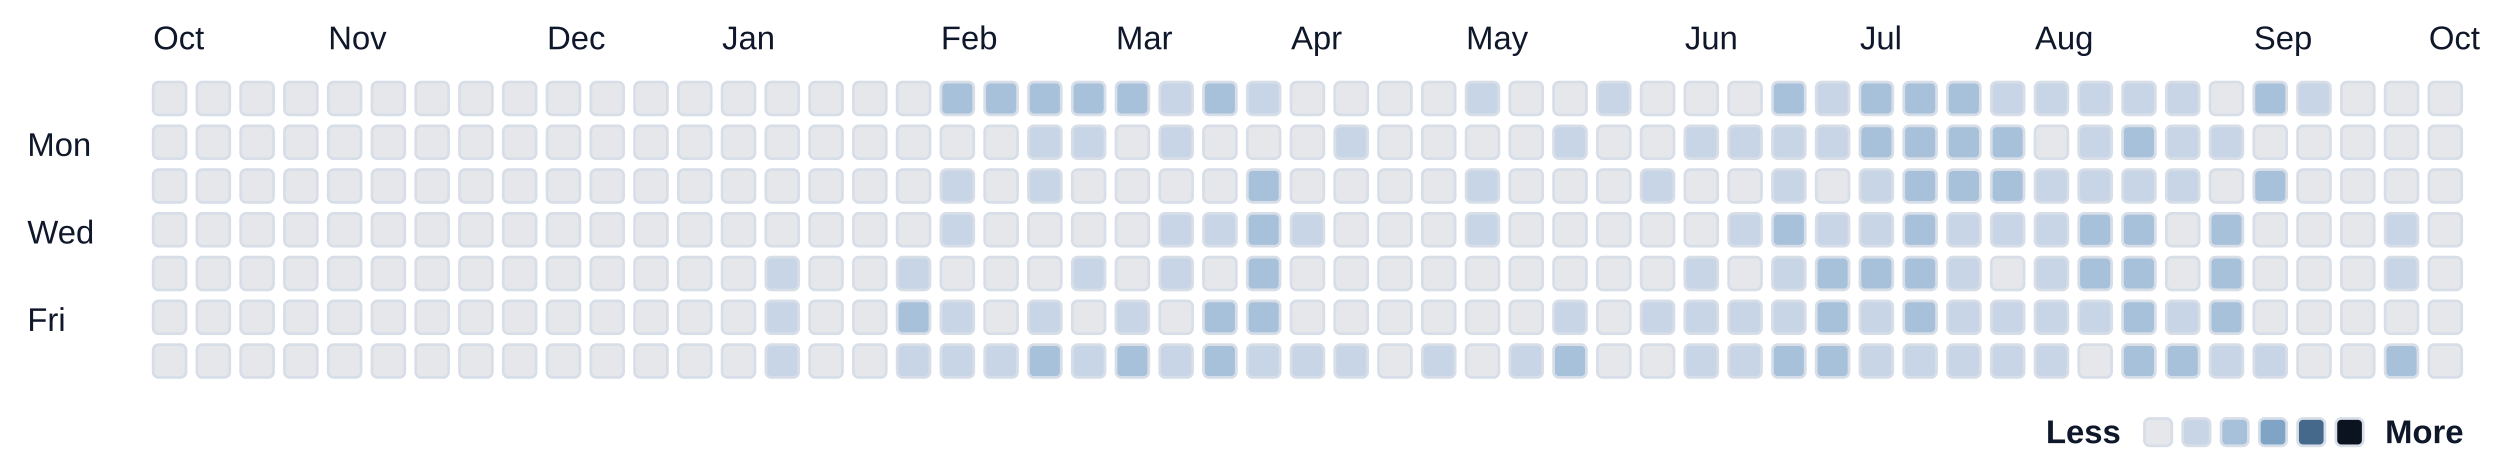
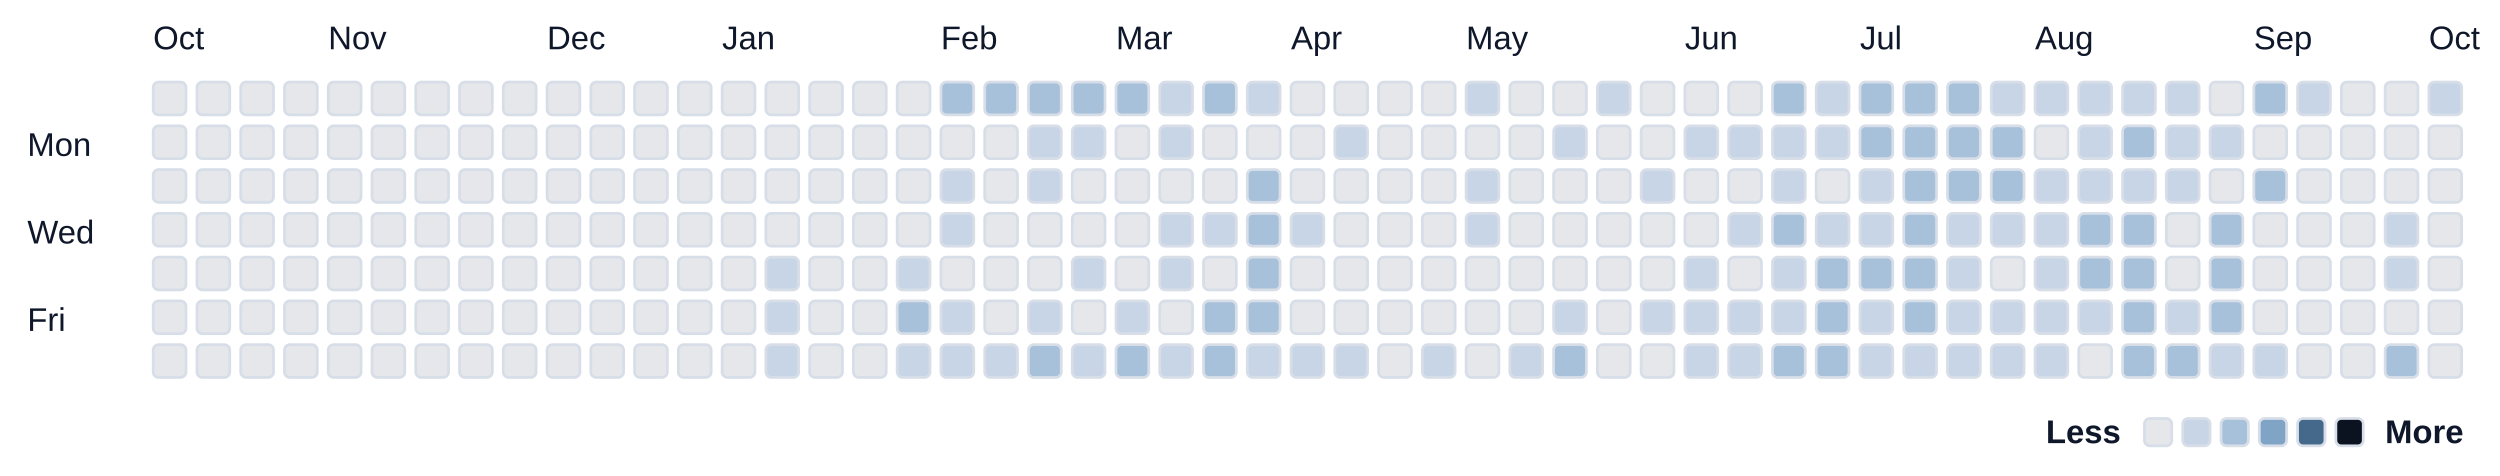
<svg xmlns="http://www.w3.org/2000/svg" baseProfile="tiny" height="174" version="1.2" width="914">
  <defs />
  <text fill="#0F172A" font-family="Segoe UI, Arial, sans-serif" font-size="12px" x="56" y="18">Oct</text>
  <text fill="#0F172A" font-family="Segoe UI, Arial, sans-serif" font-size="12px" x="120" y="18">Nov</text>
  <text fill="#0F172A" font-family="Segoe UI, Arial, sans-serif" font-size="12px" x="200" y="18">Dec</text>
  <text fill="#0F172A" font-family="Segoe UI, Arial, sans-serif" font-size="12px" x="264" y="18">Jan</text>
  <text fill="#0F172A" font-family="Segoe UI, Arial, sans-serif" font-size="12px" x="344" y="18">Feb</text>
  <text fill="#0F172A" font-family="Segoe UI, Arial, sans-serif" font-size="12px" x="408" y="18">Mar</text>
  <text fill="#0F172A" font-family="Segoe UI, Arial, sans-serif" font-size="12px" x="472" y="18">Apr</text>
  <text fill="#0F172A" font-family="Segoe UI, Arial, sans-serif" font-size="12px" x="536" y="18">May</text>
  <text fill="#0F172A" font-family="Segoe UI, Arial, sans-serif" font-size="12px" x="616" y="18">Jun</text>
  <text fill="#0F172A" font-family="Segoe UI, Arial, sans-serif" font-size="12px" x="680" y="18">Jul</text>
  <text fill="#0F172A" font-family="Segoe UI, Arial, sans-serif" font-size="12px" x="744" y="18">Aug</text>
  <text fill="#0F172A" font-family="Segoe UI, Arial, sans-serif" font-size="12px" x="824" y="18">Sep</text>
  <text fill="#0F172A" font-family="Segoe UI, Arial, sans-serif" font-size="12px" x="888" y="18">Oct</text>
  <text fill="#0F172A" font-family="Segoe UI, Arial, sans-serif" font-size="12px" x="10" y="57">Mon</text>
  <text fill="#0F172A" font-family="Segoe UI, Arial, sans-serif" font-size="12px" x="10" y="89">Wed</text>
  <text fill="#0F172A" font-family="Segoe UI, Arial, sans-serif" font-size="12px" x="10" y="121">Fri</text>
  <rect fill="#E5E7EB" height="12" rx="2" ry="2" stroke="#D7DEE8" stroke-width="1" width="12" x="56" y="30" />
  <rect fill="#E5E7EB" height="12" rx="2" ry="2" stroke="#D7DEE8" stroke-width="1" width="12" x="56" y="46" />
  <rect fill="#E5E7EB" height="12" rx="2" ry="2" stroke="#D7DEE8" stroke-width="1" width="12" x="56" y="62" />
  <rect fill="#E5E7EB" height="12" rx="2" ry="2" stroke="#D7DEE8" stroke-width="1" width="12" x="56" y="78" />
  <rect fill="#E5E7EB" height="12" rx="2" ry="2" stroke="#D7DEE8" stroke-width="1" width="12" x="56" y="94" />
  <rect fill="#E5E7EB" height="12" rx="2" ry="2" stroke="#D7DEE8" stroke-width="1" width="12" x="56" y="110" />
  <rect fill="#E5E7EB" height="12" rx="2" ry="2" stroke="#D7DEE8" stroke-width="1" width="12" x="56" y="126" />
  <rect fill="#E5E7EB" height="12" rx="2" ry="2" stroke="#D7DEE8" stroke-width="1" width="12" x="72" y="30" />
  <rect fill="#E5E7EB" height="12" rx="2" ry="2" stroke="#D7DEE8" stroke-width="1" width="12" x="72" y="46" />
  <rect fill="#E5E7EB" height="12" rx="2" ry="2" stroke="#D7DEE8" stroke-width="1" width="12" x="72" y="62" />
  <rect fill="#E5E7EB" height="12" rx="2" ry="2" stroke="#D7DEE8" stroke-width="1" width="12" x="72" y="78" />
  <rect fill="#E5E7EB" height="12" rx="2" ry="2" stroke="#D7DEE8" stroke-width="1" width="12" x="72" y="94" />
  <rect fill="#E5E7EB" height="12" rx="2" ry="2" stroke="#D7DEE8" stroke-width="1" width="12" x="72" y="110" />
  <rect fill="#E5E7EB" height="12" rx="2" ry="2" stroke="#D7DEE8" stroke-width="1" width="12" x="72" y="126" />
  <rect fill="#E5E7EB" height="12" rx="2" ry="2" stroke="#D7DEE8" stroke-width="1" width="12" x="88" y="30" />
  <rect fill="#E5E7EB" height="12" rx="2" ry="2" stroke="#D7DEE8" stroke-width="1" width="12" x="88" y="46" />
  <rect fill="#E5E7EB" height="12" rx="2" ry="2" stroke="#D7DEE8" stroke-width="1" width="12" x="88" y="62" />
  <rect fill="#E5E7EB" height="12" rx="2" ry="2" stroke="#D7DEE8" stroke-width="1" width="12" x="88" y="78" />
  <rect fill="#E5E7EB" height="12" rx="2" ry="2" stroke="#D7DEE8" stroke-width="1" width="12" x="88" y="94" />
  <rect fill="#E5E7EB" height="12" rx="2" ry="2" stroke="#D7DEE8" stroke-width="1" width="12" x="88" y="110" />
  <rect fill="#E5E7EB" height="12" rx="2" ry="2" stroke="#D7DEE8" stroke-width="1" width="12" x="88" y="126" />
  <rect fill="#E5E7EB" height="12" rx="2" ry="2" stroke="#D7DEE8" stroke-width="1" width="12" x="104" y="30" />
  <rect fill="#E5E7EB" height="12" rx="2" ry="2" stroke="#D7DEE8" stroke-width="1" width="12" x="104" y="46" />
  <rect fill="#E5E7EB" height="12" rx="2" ry="2" stroke="#D7DEE8" stroke-width="1" width="12" x="104" y="62" />
  <rect fill="#E5E7EB" height="12" rx="2" ry="2" stroke="#D7DEE8" stroke-width="1" width="12" x="104" y="78" />
  <rect fill="#E5E7EB" height="12" rx="2" ry="2" stroke="#D7DEE8" stroke-width="1" width="12" x="104" y="94" />
  <rect fill="#E5E7EB" height="12" rx="2" ry="2" stroke="#D7DEE8" stroke-width="1" width="12" x="104" y="110" />
  <rect fill="#E5E7EB" height="12" rx="2" ry="2" stroke="#D7DEE8" stroke-width="1" width="12" x="104" y="126" />
  <rect fill="#E5E7EB" height="12" rx="2" ry="2" stroke="#D7DEE8" stroke-width="1" width="12" x="120" y="30" />
  <rect fill="#E5E7EB" height="12" rx="2" ry="2" stroke="#D7DEE8" stroke-width="1" width="12" x="120" y="46" />
  <rect fill="#E5E7EB" height="12" rx="2" ry="2" stroke="#D7DEE8" stroke-width="1" width="12" x="120" y="62" />
  <rect fill="#E5E7EB" height="12" rx="2" ry="2" stroke="#D7DEE8" stroke-width="1" width="12" x="120" y="78" />
  <rect fill="#E5E7EB" height="12" rx="2" ry="2" stroke="#D7DEE8" stroke-width="1" width="12" x="120" y="94" />
  <rect fill="#E5E7EB" height="12" rx="2" ry="2" stroke="#D7DEE8" stroke-width="1" width="12" x="120" y="110" />
  <rect fill="#E5E7EB" height="12" rx="2" ry="2" stroke="#D7DEE8" stroke-width="1" width="12" x="120" y="126" />
  <rect fill="#E5E7EB" height="12" rx="2" ry="2" stroke="#D7DEE8" stroke-width="1" width="12" x="136" y="30" />
  <rect fill="#E5E7EB" height="12" rx="2" ry="2" stroke="#D7DEE8" stroke-width="1" width="12" x="136" y="46" />
  <rect fill="#E5E7EB" height="12" rx="2" ry="2" stroke="#D7DEE8" stroke-width="1" width="12" x="136" y="62" />
  <rect fill="#E5E7EB" height="12" rx="2" ry="2" stroke="#D7DEE8" stroke-width="1" width="12" x="136" y="78" />
  <rect fill="#E5E7EB" height="12" rx="2" ry="2" stroke="#D7DEE8" stroke-width="1" width="12" x="136" y="94" />
  <rect fill="#E5E7EB" height="12" rx="2" ry="2" stroke="#D7DEE8" stroke-width="1" width="12" x="136" y="110" />
  <rect fill="#E5E7EB" height="12" rx="2" ry="2" stroke="#D7DEE8" stroke-width="1" width="12" x="136" y="126" />
  <rect fill="#E5E7EB" height="12" rx="2" ry="2" stroke="#D7DEE8" stroke-width="1" width="12" x="152" y="30" />
  <rect fill="#E5E7EB" height="12" rx="2" ry="2" stroke="#D7DEE8" stroke-width="1" width="12" x="152" y="46" />
  <rect fill="#E5E7EB" height="12" rx="2" ry="2" stroke="#D7DEE8" stroke-width="1" width="12" x="152" y="62" />
  <rect fill="#E5E7EB" height="12" rx="2" ry="2" stroke="#D7DEE8" stroke-width="1" width="12" x="152" y="78" />
  <rect fill="#E5E7EB" height="12" rx="2" ry="2" stroke="#D7DEE8" stroke-width="1" width="12" x="152" y="94" />
  <rect fill="#E5E7EB" height="12" rx="2" ry="2" stroke="#D7DEE8" stroke-width="1" width="12" x="152" y="110" />
  <rect fill="#E5E7EB" height="12" rx="2" ry="2" stroke="#D7DEE8" stroke-width="1" width="12" x="152" y="126" />
  <rect fill="#E5E7EB" height="12" rx="2" ry="2" stroke="#D7DEE8" stroke-width="1" width="12" x="168" y="30" />
  <rect fill="#E5E7EB" height="12" rx="2" ry="2" stroke="#D7DEE8" stroke-width="1" width="12" x="168" y="46" />
  <rect fill="#E5E7EB" height="12" rx="2" ry="2" stroke="#D7DEE8" stroke-width="1" width="12" x="168" y="62" />
  <rect fill="#E5E7EB" height="12" rx="2" ry="2" stroke="#D7DEE8" stroke-width="1" width="12" x="168" y="78" />
  <rect fill="#E5E7EB" height="12" rx="2" ry="2" stroke="#D7DEE8" stroke-width="1" width="12" x="168" y="94" />
  <rect fill="#E5E7EB" height="12" rx="2" ry="2" stroke="#D7DEE8" stroke-width="1" width="12" x="168" y="110" />
  <rect fill="#E5E7EB" height="12" rx="2" ry="2" stroke="#D7DEE8" stroke-width="1" width="12" x="168" y="126" />
  <rect fill="#E5E7EB" height="12" rx="2" ry="2" stroke="#D7DEE8" stroke-width="1" width="12" x="184" y="30" />
  <rect fill="#E5E7EB" height="12" rx="2" ry="2" stroke="#D7DEE8" stroke-width="1" width="12" x="184" y="46" />
  <rect fill="#E5E7EB" height="12" rx="2" ry="2" stroke="#D7DEE8" stroke-width="1" width="12" x="184" y="62" />
  <rect fill="#E5E7EB" height="12" rx="2" ry="2" stroke="#D7DEE8" stroke-width="1" width="12" x="184" y="78" />
  <rect fill="#E5E7EB" height="12" rx="2" ry="2" stroke="#D7DEE8" stroke-width="1" width="12" x="184" y="94" />
  <rect fill="#E5E7EB" height="12" rx="2" ry="2" stroke="#D7DEE8" stroke-width="1" width="12" x="184" y="110" />
  <rect fill="#E5E7EB" height="12" rx="2" ry="2" stroke="#D7DEE8" stroke-width="1" width="12" x="184" y="126" />
  <rect fill="#E5E7EB" height="12" rx="2" ry="2" stroke="#D7DEE8" stroke-width="1" width="12" x="200" y="30" />
  <rect fill="#E5E7EB" height="12" rx="2" ry="2" stroke="#D7DEE8" stroke-width="1" width="12" x="200" y="46" />
  <rect fill="#E5E7EB" height="12" rx="2" ry="2" stroke="#D7DEE8" stroke-width="1" width="12" x="200" y="62" />
  <rect fill="#E5E7EB" height="12" rx="2" ry="2" stroke="#D7DEE8" stroke-width="1" width="12" x="200" y="78" />
  <rect fill="#E5E7EB" height="12" rx="2" ry="2" stroke="#D7DEE8" stroke-width="1" width="12" x="200" y="94" />
  <rect fill="#E5E7EB" height="12" rx="2" ry="2" stroke="#D7DEE8" stroke-width="1" width="12" x="200" y="110" />
  <rect fill="#E5E7EB" height="12" rx="2" ry="2" stroke="#D7DEE8" stroke-width="1" width="12" x="200" y="126" />
  <rect fill="#E5E7EB" height="12" rx="2" ry="2" stroke="#D7DEE8" stroke-width="1" width="12" x="216" y="30" />
  <rect fill="#E5E7EB" height="12" rx="2" ry="2" stroke="#D7DEE8" stroke-width="1" width="12" x="216" y="46" />
  <rect fill="#E5E7EB" height="12" rx="2" ry="2" stroke="#D7DEE8" stroke-width="1" width="12" x="216" y="62" />
  <rect fill="#E5E7EB" height="12" rx="2" ry="2" stroke="#D7DEE8" stroke-width="1" width="12" x="216" y="78" />
  <rect fill="#E5E7EB" height="12" rx="2" ry="2" stroke="#D7DEE8" stroke-width="1" width="12" x="216" y="94" />
  <rect fill="#E5E7EB" height="12" rx="2" ry="2" stroke="#D7DEE8" stroke-width="1" width="12" x="216" y="110" />
  <rect fill="#E5E7EB" height="12" rx="2" ry="2" stroke="#D7DEE8" stroke-width="1" width="12" x="216" y="126" />
  <rect fill="#E5E7EB" height="12" rx="2" ry="2" stroke="#D7DEE8" stroke-width="1" width="12" x="232" y="30" />
  <rect fill="#E5E7EB" height="12" rx="2" ry="2" stroke="#D7DEE8" stroke-width="1" width="12" x="232" y="46" />
  <rect fill="#E5E7EB" height="12" rx="2" ry="2" stroke="#D7DEE8" stroke-width="1" width="12" x="232" y="62" />
  <rect fill="#E5E7EB" height="12" rx="2" ry="2" stroke="#D7DEE8" stroke-width="1" width="12" x="232" y="78" />
  <rect fill="#E5E7EB" height="12" rx="2" ry="2" stroke="#D7DEE8" stroke-width="1" width="12" x="232" y="94" />
  <rect fill="#E5E7EB" height="12" rx="2" ry="2" stroke="#D7DEE8" stroke-width="1" width="12" x="232" y="110" />
  <rect fill="#E5E7EB" height="12" rx="2" ry="2" stroke="#D7DEE8" stroke-width="1" width="12" x="232" y="126" />
  <rect fill="#E5E7EB" height="12" rx="2" ry="2" stroke="#D7DEE8" stroke-width="1" width="12" x="248" y="30" />
  <rect fill="#E5E7EB" height="12" rx="2" ry="2" stroke="#D7DEE8" stroke-width="1" width="12" x="248" y="46" />
  <rect fill="#E5E7EB" height="12" rx="2" ry="2" stroke="#D7DEE8" stroke-width="1" width="12" x="248" y="62" />
  <rect fill="#E5E7EB" height="12" rx="2" ry="2" stroke="#D7DEE8" stroke-width="1" width="12" x="248" y="78" />
  <rect fill="#E5E7EB" height="12" rx="2" ry="2" stroke="#D7DEE8" stroke-width="1" width="12" x="248" y="94" />
  <rect fill="#E5E7EB" height="12" rx="2" ry="2" stroke="#D7DEE8" stroke-width="1" width="12" x="248" y="110" />
  <rect fill="#E5E7EB" height="12" rx="2" ry="2" stroke="#D7DEE8" stroke-width="1" width="12" x="248" y="126" />
  <rect fill="#E5E7EB" height="12" rx="2" ry="2" stroke="#D7DEE8" stroke-width="1" width="12" x="264" y="30" />
  <rect fill="#E5E7EB" height="12" rx="2" ry="2" stroke="#D7DEE8" stroke-width="1" width="12" x="264" y="46" />
  <rect fill="#E5E7EB" height="12" rx="2" ry="2" stroke="#D7DEE8" stroke-width="1" width="12" x="264" y="62" />
  <rect fill="#E5E7EB" height="12" rx="2" ry="2" stroke="#D7DEE8" stroke-width="1" width="12" x="264" y="78" />
  <rect fill="#E5E7EB" height="12" rx="2" ry="2" stroke="#D7DEE8" stroke-width="1" width="12" x="264" y="94" />
  <rect fill="#E5E7EB" height="12" rx="2" ry="2" stroke="#D7DEE8" stroke-width="1" width="12" x="264" y="110" />
  <rect fill="#E5E7EB" height="12" rx="2" ry="2" stroke="#D7DEE8" stroke-width="1" width="12" x="264" y="126" />
  <rect fill="#E5E7EB" height="12" rx="2" ry="2" stroke="#D7DEE8" stroke-width="1" width="12" x="280" y="30" />
  <rect fill="#E5E7EB" height="12" rx="2" ry="2" stroke="#D7DEE8" stroke-width="1" width="12" x="280" y="46" />
  <rect fill="#E5E7EB" height="12" rx="2" ry="2" stroke="#D7DEE8" stroke-width="1" width="12" x="280" y="62" />
  <rect fill="#E5E7EB" height="12" rx="2" ry="2" stroke="#D7DEE8" stroke-width="1" width="12" x="280" y="78" />
  <rect fill="#C8D5E6" height="12" rx="2" ry="2" stroke="#D7DEE8" stroke-width="1" width="12" x="280" y="94" />
  <rect fill="#C8D5E6" height="12" rx="2" ry="2" stroke="#D7DEE8" stroke-width="1" width="12" x="280" y="110" />
  <rect fill="#C8D5E6" height="12" rx="2" ry="2" stroke="#D7DEE8" stroke-width="1" width="12" x="280" y="126" />
  <rect fill="#E5E7EB" height="12" rx="2" ry="2" stroke="#D7DEE8" stroke-width="1" width="12" x="296" y="30" />
  <rect fill="#E5E7EB" height="12" rx="2" ry="2" stroke="#D7DEE8" stroke-width="1" width="12" x="296" y="46" />
  <rect fill="#E5E7EB" height="12" rx="2" ry="2" stroke="#D7DEE8" stroke-width="1" width="12" x="296" y="62" />
  <rect fill="#E5E7EB" height="12" rx="2" ry="2" stroke="#D7DEE8" stroke-width="1" width="12" x="296" y="78" />
  <rect fill="#E5E7EB" height="12" rx="2" ry="2" stroke="#D7DEE8" stroke-width="1" width="12" x="296" y="94" />
  <rect fill="#E5E7EB" height="12" rx="2" ry="2" stroke="#D7DEE8" stroke-width="1" width="12" x="296" y="110" />
  <rect fill="#E5E7EB" height="12" rx="2" ry="2" stroke="#D7DEE8" stroke-width="1" width="12" x="296" y="126" />
  <rect fill="#E5E7EB" height="12" rx="2" ry="2" stroke="#D7DEE8" stroke-width="1" width="12" x="312" y="30" />
  <rect fill="#E5E7EB" height="12" rx="2" ry="2" stroke="#D7DEE8" stroke-width="1" width="12" x="312" y="46" />
  <rect fill="#E5E7EB" height="12" rx="2" ry="2" stroke="#D7DEE8" stroke-width="1" width="12" x="312" y="62" />
  <rect fill="#E5E7EB" height="12" rx="2" ry="2" stroke="#D7DEE8" stroke-width="1" width="12" x="312" y="78" />
  <rect fill="#E5E7EB" height="12" rx="2" ry="2" stroke="#D7DEE8" stroke-width="1" width="12" x="312" y="94" />
  <rect fill="#E5E7EB" height="12" rx="2" ry="2" stroke="#D7DEE8" stroke-width="1" width="12" x="312" y="110" />
  <rect fill="#E5E7EB" height="12" rx="2" ry="2" stroke="#D7DEE8" stroke-width="1" width="12" x="312" y="126" />
  <rect fill="#E5E7EB" height="12" rx="2" ry="2" stroke="#D7DEE8" stroke-width="1" width="12" x="328" y="30" />
  <rect fill="#E5E7EB" height="12" rx="2" ry="2" stroke="#D7DEE8" stroke-width="1" width="12" x="328" y="46" />
  <rect fill="#E5E7EB" height="12" rx="2" ry="2" stroke="#D7DEE8" stroke-width="1" width="12" x="328" y="62" />
  <rect fill="#E5E7EB" height="12" rx="2" ry="2" stroke="#D7DEE8" stroke-width="1" width="12" x="328" y="78" />
  <rect fill="#C8D5E6" height="12" rx="2" ry="2" stroke="#D7DEE8" stroke-width="1" width="12" x="328" y="94" />
  <rect fill="#A8C1DA" height="12" rx="2" ry="2" stroke="#D7DEE8" stroke-width="1" width="12" x="328" y="110" />
  <rect fill="#C8D5E6" height="12" rx="2" ry="2" stroke="#D7DEE8" stroke-width="1" width="12" x="328" y="126" />
  <rect fill="#A8C1DA" height="12" rx="2" ry="2" stroke="#D7DEE8" stroke-width="1" width="12" x="344" y="30" />
  <rect fill="#E5E7EB" height="12" rx="2" ry="2" stroke="#D7DEE8" stroke-width="1" width="12" x="344" y="46" />
  <rect fill="#C8D5E6" height="12" rx="2" ry="2" stroke="#D7DEE8" stroke-width="1" width="12" x="344" y="62" />
  <rect fill="#C8D5E6" height="12" rx="2" ry="2" stroke="#D7DEE8" stroke-width="1" width="12" x="344" y="78" />
  <rect fill="#E5E7EB" height="12" rx="2" ry="2" stroke="#D7DEE8" stroke-width="1" width="12" x="344" y="94" />
  <rect fill="#C8D5E6" height="12" rx="2" ry="2" stroke="#D7DEE8" stroke-width="1" width="12" x="344" y="110" />
  <rect fill="#C8D5E6" height="12" rx="2" ry="2" stroke="#D7DEE8" stroke-width="1" width="12" x="344" y="126" />
  <rect fill="#A8C1DA" height="12" rx="2" ry="2" stroke="#D7DEE8" stroke-width="1" width="12" x="360" y="30" />
  <rect fill="#E5E7EB" height="12" rx="2" ry="2" stroke="#D7DEE8" stroke-width="1" width="12" x="360" y="46" />
  <rect fill="#E5E7EB" height="12" rx="2" ry="2" stroke="#D7DEE8" stroke-width="1" width="12" x="360" y="62" />
  <rect fill="#E5E7EB" height="12" rx="2" ry="2" stroke="#D7DEE8" stroke-width="1" width="12" x="360" y="78" />
  <rect fill="#E5E7EB" height="12" rx="2" ry="2" stroke="#D7DEE8" stroke-width="1" width="12" x="360" y="94" />
  <rect fill="#E5E7EB" height="12" rx="2" ry="2" stroke="#D7DEE8" stroke-width="1" width="12" x="360" y="110" />
  <rect fill="#C8D5E6" height="12" rx="2" ry="2" stroke="#D7DEE8" stroke-width="1" width="12" x="360" y="126" />
  <rect fill="#A8C1DA" height="12" rx="2" ry="2" stroke="#D7DEE8" stroke-width="1" width="12" x="376" y="30" />
  <rect fill="#C8D5E6" height="12" rx="2" ry="2" stroke="#D7DEE8" stroke-width="1" width="12" x="376" y="46" />
  <rect fill="#C8D5E6" height="12" rx="2" ry="2" stroke="#D7DEE8" stroke-width="1" width="12" x="376" y="62" />
  <rect fill="#E5E7EB" height="12" rx="2" ry="2" stroke="#D7DEE8" stroke-width="1" width="12" x="376" y="78" />
  <rect fill="#E5E7EB" height="12" rx="2" ry="2" stroke="#D7DEE8" stroke-width="1" width="12" x="376" y="94" />
  <rect fill="#C8D5E6" height="12" rx="2" ry="2" stroke="#D7DEE8" stroke-width="1" width="12" x="376" y="110" />
  <rect fill="#A8C1DA" height="12" rx="2" ry="2" stroke="#D7DEE8" stroke-width="1" width="12" x="376" y="126" />
  <rect fill="#A8C1DA" height="12" rx="2" ry="2" stroke="#D7DEE8" stroke-width="1" width="12" x="392" y="30" />
  <rect fill="#C8D5E6" height="12" rx="2" ry="2" stroke="#D7DEE8" stroke-width="1" width="12" x="392" y="46" />
  <rect fill="#E5E7EB" height="12" rx="2" ry="2" stroke="#D7DEE8" stroke-width="1" width="12" x="392" y="62" />
  <rect fill="#E5E7EB" height="12" rx="2" ry="2" stroke="#D7DEE8" stroke-width="1" width="12" x="392" y="78" />
  <rect fill="#C8D5E6" height="12" rx="2" ry="2" stroke="#D7DEE8" stroke-width="1" width="12" x="392" y="94" />
  <rect fill="#E5E7EB" height="12" rx="2" ry="2" stroke="#D7DEE8" stroke-width="1" width="12" x="392" y="110" />
  <rect fill="#C8D5E6" height="12" rx="2" ry="2" stroke="#D7DEE8" stroke-width="1" width="12" x="392" y="126" />
  <rect fill="#A8C1DA" height="12" rx="2" ry="2" stroke="#D7DEE8" stroke-width="1" width="12" x="408" y="30" />
  <rect fill="#E5E7EB" height="12" rx="2" ry="2" stroke="#D7DEE8" stroke-width="1" width="12" x="408" y="46" />
  <rect fill="#E5E7EB" height="12" rx="2" ry="2" stroke="#D7DEE8" stroke-width="1" width="12" x="408" y="62" />
  <rect fill="#E5E7EB" height="12" rx="2" ry="2" stroke="#D7DEE8" stroke-width="1" width="12" x="408" y="78" />
  <rect fill="#E5E7EB" height="12" rx="2" ry="2" stroke="#D7DEE8" stroke-width="1" width="12" x="408" y="94" />
  <rect fill="#C8D5E6" height="12" rx="2" ry="2" stroke="#D7DEE8" stroke-width="1" width="12" x="408" y="110" />
  <rect fill="#A8C1DA" height="12" rx="2" ry="2" stroke="#D7DEE8" stroke-width="1" width="12" x="408" y="126" />
  <rect fill="#C8D5E6" height="12" rx="2" ry="2" stroke="#D7DEE8" stroke-width="1" width="12" x="424" y="30" />
  <rect fill="#C8D5E6" height="12" rx="2" ry="2" stroke="#D7DEE8" stroke-width="1" width="12" x="424" y="46" />
  <rect fill="#E5E7EB" height="12" rx="2" ry="2" stroke="#D7DEE8" stroke-width="1" width="12" x="424" y="62" />
  <rect fill="#C8D5E6" height="12" rx="2" ry="2" stroke="#D7DEE8" stroke-width="1" width="12" x="424" y="78" />
  <rect fill="#C8D5E6" height="12" rx="2" ry="2" stroke="#D7DEE8" stroke-width="1" width="12" x="424" y="94" />
  <rect fill="#E5E7EB" height="12" rx="2" ry="2" stroke="#D7DEE8" stroke-width="1" width="12" x="424" y="110" />
  <rect fill="#C8D5E6" height="12" rx="2" ry="2" stroke="#D7DEE8" stroke-width="1" width="12" x="424" y="126" />
  <rect fill="#A8C1DA" height="12" rx="2" ry="2" stroke="#D7DEE8" stroke-width="1" width="12" x="440" y="30" />
  <rect fill="#E5E7EB" height="12" rx="2" ry="2" stroke="#D7DEE8" stroke-width="1" width="12" x="440" y="46" />
  <rect fill="#E5E7EB" height="12" rx="2" ry="2" stroke="#D7DEE8" stroke-width="1" width="12" x="440" y="62" />
  <rect fill="#C8D5E6" height="12" rx="2" ry="2" stroke="#D7DEE8" stroke-width="1" width="12" x="440" y="78" />
  <rect fill="#E5E7EB" height="12" rx="2" ry="2" stroke="#D7DEE8" stroke-width="1" width="12" x="440" y="94" />
  <rect fill="#A8C1DA" height="12" rx="2" ry="2" stroke="#D7DEE8" stroke-width="1" width="12" x="440" y="110" />
  <rect fill="#A8C1DA" height="12" rx="2" ry="2" stroke="#D7DEE8" stroke-width="1" width="12" x="440" y="126" />
  <rect fill="#C8D5E6" height="12" rx="2" ry="2" stroke="#D7DEE8" stroke-width="1" width="12" x="456" y="30" />
  <rect fill="#E5E7EB" height="12" rx="2" ry="2" stroke="#D7DEE8" stroke-width="1" width="12" x="456" y="46" />
  <rect fill="#A8C1DA" height="12" rx="2" ry="2" stroke="#D7DEE8" stroke-width="1" width="12" x="456" y="62" />
  <rect fill="#A8C1DA" height="12" rx="2" ry="2" stroke="#D7DEE8" stroke-width="1" width="12" x="456" y="78" />
  <rect fill="#A8C1DA" height="12" rx="2" ry="2" stroke="#D7DEE8" stroke-width="1" width="12" x="456" y="94" />
  <rect fill="#A8C1DA" height="12" rx="2" ry="2" stroke="#D7DEE8" stroke-width="1" width="12" x="456" y="110" />
  <rect fill="#C8D5E6" height="12" rx="2" ry="2" stroke="#D7DEE8" stroke-width="1" width="12" x="456" y="126" />
  <rect fill="#E5E7EB" height="12" rx="2" ry="2" stroke="#D7DEE8" stroke-width="1" width="12" x="472" y="30" />
  <rect fill="#E5E7EB" height="12" rx="2" ry="2" stroke="#D7DEE8" stroke-width="1" width="12" x="472" y="46" />
  <rect fill="#E5E7EB" height="12" rx="2" ry="2" stroke="#D7DEE8" stroke-width="1" width="12" x="472" y="62" />
  <rect fill="#C8D5E6" height="12" rx="2" ry="2" stroke="#D7DEE8" stroke-width="1" width="12" x="472" y="78" />
  <rect fill="#E5E7EB" height="12" rx="2" ry="2" stroke="#D7DEE8" stroke-width="1" width="12" x="472" y="94" />
  <rect fill="#E5E7EB" height="12" rx="2" ry="2" stroke="#D7DEE8" stroke-width="1" width="12" x="472" y="110" />
  <rect fill="#C8D5E6" height="12" rx="2" ry="2" stroke="#D7DEE8" stroke-width="1" width="12" x="472" y="126" />
  <rect fill="#E5E7EB" height="12" rx="2" ry="2" stroke="#D7DEE8" stroke-width="1" width="12" x="488" y="30" />
  <rect fill="#C8D5E6" height="12" rx="2" ry="2" stroke="#D7DEE8" stroke-width="1" width="12" x="488" y="46" />
  <rect fill="#E5E7EB" height="12" rx="2" ry="2" stroke="#D7DEE8" stroke-width="1" width="12" x="488" y="62" />
  <rect fill="#E5E7EB" height="12" rx="2" ry="2" stroke="#D7DEE8" stroke-width="1" width="12" x="488" y="78" />
  <rect fill="#E5E7EB" height="12" rx="2" ry="2" stroke="#D7DEE8" stroke-width="1" width="12" x="488" y="94" />
  <rect fill="#E5E7EB" height="12" rx="2" ry="2" stroke="#D7DEE8" stroke-width="1" width="12" x="488" y="110" />
  <rect fill="#C8D5E6" height="12" rx="2" ry="2" stroke="#D7DEE8" stroke-width="1" width="12" x="488" y="126" />
  <rect fill="#E5E7EB" height="12" rx="2" ry="2" stroke="#D7DEE8" stroke-width="1" width="12" x="504" y="30" />
  <rect fill="#E5E7EB" height="12" rx="2" ry="2" stroke="#D7DEE8" stroke-width="1" width="12" x="504" y="46" />
  <rect fill="#E5E7EB" height="12" rx="2" ry="2" stroke="#D7DEE8" stroke-width="1" width="12" x="504" y="62" />
  <rect fill="#E5E7EB" height="12" rx="2" ry="2" stroke="#D7DEE8" stroke-width="1" width="12" x="504" y="78" />
  <rect fill="#E5E7EB" height="12" rx="2" ry="2" stroke="#D7DEE8" stroke-width="1" width="12" x="504" y="94" />
  <rect fill="#E5E7EB" height="12" rx="2" ry="2" stroke="#D7DEE8" stroke-width="1" width="12" x="504" y="110" />
  <rect fill="#E5E7EB" height="12" rx="2" ry="2" stroke="#D7DEE8" stroke-width="1" width="12" x="504" y="126" />
  <rect fill="#E5E7EB" height="12" rx="2" ry="2" stroke="#D7DEE8" stroke-width="1" width="12" x="520" y="30" />
  <rect fill="#E5E7EB" height="12" rx="2" ry="2" stroke="#D7DEE8" stroke-width="1" width="12" x="520" y="46" />
  <rect fill="#E5E7EB" height="12" rx="2" ry="2" stroke="#D7DEE8" stroke-width="1" width="12" x="520" y="62" />
  <rect fill="#E5E7EB" height="12" rx="2" ry="2" stroke="#D7DEE8" stroke-width="1" width="12" x="520" y="78" />
  <rect fill="#E5E7EB" height="12" rx="2" ry="2" stroke="#D7DEE8" stroke-width="1" width="12" x="520" y="94" />
  <rect fill="#E5E7EB" height="12" rx="2" ry="2" stroke="#D7DEE8" stroke-width="1" width="12" x="520" y="110" />
  <rect fill="#C8D5E6" height="12" rx="2" ry="2" stroke="#D7DEE8" stroke-width="1" width="12" x="520" y="126" />
  <rect fill="#C8D5E6" height="12" rx="2" ry="2" stroke="#D7DEE8" stroke-width="1" width="12" x="536" y="30" />
  <rect fill="#E5E7EB" height="12" rx="2" ry="2" stroke="#D7DEE8" stroke-width="1" width="12" x="536" y="46" />
  <rect fill="#C8D5E6" height="12" rx="2" ry="2" stroke="#D7DEE8" stroke-width="1" width="12" x="536" y="62" />
  <rect fill="#C8D5E6" height="12" rx="2" ry="2" stroke="#D7DEE8" stroke-width="1" width="12" x="536" y="78" />
  <rect fill="#E5E7EB" height="12" rx="2" ry="2" stroke="#D7DEE8" stroke-width="1" width="12" x="536" y="94" />
  <rect fill="#E5E7EB" height="12" rx="2" ry="2" stroke="#D7DEE8" stroke-width="1" width="12" x="536" y="110" />
  <rect fill="#E5E7EB" height="12" rx="2" ry="2" stroke="#D7DEE8" stroke-width="1" width="12" x="536" y="126" />
  <rect fill="#E5E7EB" height="12" rx="2" ry="2" stroke="#D7DEE8" stroke-width="1" width="12" x="552" y="30" />
  <rect fill="#E5E7EB" height="12" rx="2" ry="2" stroke="#D7DEE8" stroke-width="1" width="12" x="552" y="46" />
  <rect fill="#E5E7EB" height="12" rx="2" ry="2" stroke="#D7DEE8" stroke-width="1" width="12" x="552" y="62" />
  <rect fill="#E5E7EB" height="12" rx="2" ry="2" stroke="#D7DEE8" stroke-width="1" width="12" x="552" y="78" />
  <rect fill="#E5E7EB" height="12" rx="2" ry="2" stroke="#D7DEE8" stroke-width="1" width="12" x="552" y="94" />
  <rect fill="#E5E7EB" height="12" rx="2" ry="2" stroke="#D7DEE8" stroke-width="1" width="12" x="552" y="110" />
  <rect fill="#C8D5E6" height="12" rx="2" ry="2" stroke="#D7DEE8" stroke-width="1" width="12" x="552" y="126" />
  <rect fill="#E5E7EB" height="12" rx="2" ry="2" stroke="#D7DEE8" stroke-width="1" width="12" x="568" y="30" />
  <rect fill="#C8D5E6" height="12" rx="2" ry="2" stroke="#D7DEE8" stroke-width="1" width="12" x="568" y="46" />
  <rect fill="#E5E7EB" height="12" rx="2" ry="2" stroke="#D7DEE8" stroke-width="1" width="12" x="568" y="62" />
  <rect fill="#E5E7EB" height="12" rx="2" ry="2" stroke="#D7DEE8" stroke-width="1" width="12" x="568" y="78" />
  <rect fill="#E5E7EB" height="12" rx="2" ry="2" stroke="#D7DEE8" stroke-width="1" width="12" x="568" y="94" />
  <rect fill="#C8D5E6" height="12" rx="2" ry="2" stroke="#D7DEE8" stroke-width="1" width="12" x="568" y="110" />
  <rect fill="#A8C1DA" height="12" rx="2" ry="2" stroke="#D7DEE8" stroke-width="1" width="12" x="568" y="126" />
  <rect fill="#C8D5E6" height="12" rx="2" ry="2" stroke="#D7DEE8" stroke-width="1" width="12" x="584" y="30" />
  <rect fill="#E5E7EB" height="12" rx="2" ry="2" stroke="#D7DEE8" stroke-width="1" width="12" x="584" y="46" />
  <rect fill="#E5E7EB" height="12" rx="2" ry="2" stroke="#D7DEE8" stroke-width="1" width="12" x="584" y="62" />
  <rect fill="#E5E7EB" height="12" rx="2" ry="2" stroke="#D7DEE8" stroke-width="1" width="12" x="584" y="78" />
  <rect fill="#E5E7EB" height="12" rx="2" ry="2" stroke="#D7DEE8" stroke-width="1" width="12" x="584" y="94" />
  <rect fill="#E5E7EB" height="12" rx="2" ry="2" stroke="#D7DEE8" stroke-width="1" width="12" x="584" y="110" />
  <rect fill="#E5E7EB" height="12" rx="2" ry="2" stroke="#D7DEE8" stroke-width="1" width="12" x="584" y="126" />
  <rect fill="#E5E7EB" height="12" rx="2" ry="2" stroke="#D7DEE8" stroke-width="1" width="12" x="600" y="30" />
  <rect fill="#E5E7EB" height="12" rx="2" ry="2" stroke="#D7DEE8" stroke-width="1" width="12" x="600" y="46" />
  <rect fill="#C8D5E6" height="12" rx="2" ry="2" stroke="#D7DEE8" stroke-width="1" width="12" x="600" y="62" />
  <rect fill="#E5E7EB" height="12" rx="2" ry="2" stroke="#D7DEE8" stroke-width="1" width="12" x="600" y="78" />
  <rect fill="#E5E7EB" height="12" rx="2" ry="2" stroke="#D7DEE8" stroke-width="1" width="12" x="600" y="94" />
  <rect fill="#C8D5E6" height="12" rx="2" ry="2" stroke="#D7DEE8" stroke-width="1" width="12" x="600" y="110" />
  <rect fill="#E5E7EB" height="12" rx="2" ry="2" stroke="#D7DEE8" stroke-width="1" width="12" x="600" y="126" />
  <rect fill="#E5E7EB" height="12" rx="2" ry="2" stroke="#D7DEE8" stroke-width="1" width="12" x="616" y="30" />
  <rect fill="#C8D5E6" height="12" rx="2" ry="2" stroke="#D7DEE8" stroke-width="1" width="12" x="616" y="46" />
  <rect fill="#E5E7EB" height="12" rx="2" ry="2" stroke="#D7DEE8" stroke-width="1" width="12" x="616" y="62" />
  <rect fill="#E5E7EB" height="12" rx="2" ry="2" stroke="#D7DEE8" stroke-width="1" width="12" x="616" y="78" />
  <rect fill="#C8D5E6" height="12" rx="2" ry="2" stroke="#D7DEE8" stroke-width="1" width="12" x="616" y="94" />
  <rect fill="#C8D5E6" height="12" rx="2" ry="2" stroke="#D7DEE8" stroke-width="1" width="12" x="616" y="110" />
  <rect fill="#C8D5E6" height="12" rx="2" ry="2" stroke="#D7DEE8" stroke-width="1" width="12" x="616" y="126" />
  <rect fill="#E5E7EB" height="12" rx="2" ry="2" stroke="#D7DEE8" stroke-width="1" width="12" x="632" y="30" />
  <rect fill="#C8D5E6" height="12" rx="2" ry="2" stroke="#D7DEE8" stroke-width="1" width="12" x="632" y="46" />
  <rect fill="#E5E7EB" height="12" rx="2" ry="2" stroke="#D7DEE8" stroke-width="1" width="12" x="632" y="62" />
  <rect fill="#C8D5E6" height="12" rx="2" ry="2" stroke="#D7DEE8" stroke-width="1" width="12" x="632" y="78" />
  <rect fill="#E5E7EB" height="12" rx="2" ry="2" stroke="#D7DEE8" stroke-width="1" width="12" x="632" y="94" />
  <rect fill="#C8D5E6" height="12" rx="2" ry="2" stroke="#D7DEE8" stroke-width="1" width="12" x="632" y="110" />
  <rect fill="#C8D5E6" height="12" rx="2" ry="2" stroke="#D7DEE8" stroke-width="1" width="12" x="632" y="126" />
  <rect fill="#A8C1DA" height="12" rx="2" ry="2" stroke="#D7DEE8" stroke-width="1" width="12" x="648" y="30" />
  <rect fill="#C8D5E6" height="12" rx="2" ry="2" stroke="#D7DEE8" stroke-width="1" width="12" x="648" y="46" />
  <rect fill="#C8D5E6" height="12" rx="2" ry="2" stroke="#D7DEE8" stroke-width="1" width="12" x="648" y="62" />
  <rect fill="#A8C1DA" height="12" rx="2" ry="2" stroke="#D7DEE8" stroke-width="1" width="12" x="648" y="78" />
  <rect fill="#C8D5E6" height="12" rx="2" ry="2" stroke="#D7DEE8" stroke-width="1" width="12" x="648" y="94" />
  <rect fill="#C8D5E6" height="12" rx="2" ry="2" stroke="#D7DEE8" stroke-width="1" width="12" x="648" y="110" />
  <rect fill="#A8C1DA" height="12" rx="2" ry="2" stroke="#D7DEE8" stroke-width="1" width="12" x="648" y="126" />
  <rect fill="#C8D5E6" height="12" rx="2" ry="2" stroke="#D7DEE8" stroke-width="1" width="12" x="664" y="30" />
  <rect fill="#C8D5E6" height="12" rx="2" ry="2" stroke="#D7DEE8" stroke-width="1" width="12" x="664" y="46" />
  <rect fill="#E5E7EB" height="12" rx="2" ry="2" stroke="#D7DEE8" stroke-width="1" width="12" x="664" y="62" />
  <rect fill="#C8D5E6" height="12" rx="2" ry="2" stroke="#D7DEE8" stroke-width="1" width="12" x="664" y="78" />
  <rect fill="#A8C1DA" height="12" rx="2" ry="2" stroke="#D7DEE8" stroke-width="1" width="12" x="664" y="94" />
  <rect fill="#A8C1DA" height="12" rx="2" ry="2" stroke="#D7DEE8" stroke-width="1" width="12" x="664" y="110" />
  <rect fill="#A8C1DA" height="12" rx="2" ry="2" stroke="#D7DEE8" stroke-width="1" width="12" x="664" y="126" />
  <rect fill="#A8C1DA" height="12" rx="2" ry="2" stroke="#D7DEE8" stroke-width="1" width="12" x="680" y="30" />
  <rect fill="#A8C1DA" height="12" rx="2" ry="2" stroke="#D7DEE8" stroke-width="1" width="12" x="680" y="46" />
  <rect fill="#C8D5E6" height="12" rx="2" ry="2" stroke="#D7DEE8" stroke-width="1" width="12" x="680" y="62" />
  <rect fill="#C8D5E6" height="12" rx="2" ry="2" stroke="#D7DEE8" stroke-width="1" width="12" x="680" y="78" />
  <rect fill="#A8C1DA" height="12" rx="2" ry="2" stroke="#D7DEE8" stroke-width="1" width="12" x="680" y="94" />
  <rect fill="#C8D5E6" height="12" rx="2" ry="2" stroke="#D7DEE8" stroke-width="1" width="12" x="680" y="110" />
  <rect fill="#C8D5E6" height="12" rx="2" ry="2" stroke="#D7DEE8" stroke-width="1" width="12" x="680" y="126" />
  <rect fill="#A8C1DA" height="12" rx="2" ry="2" stroke="#D7DEE8" stroke-width="1" width="12" x="696" y="30" />
  <rect fill="#A8C1DA" height="12" rx="2" ry="2" stroke="#D7DEE8" stroke-width="1" width="12" x="696" y="46" />
  <rect fill="#A8C1DA" height="12" rx="2" ry="2" stroke="#D7DEE8" stroke-width="1" width="12" x="696" y="62" />
  <rect fill="#A8C1DA" height="12" rx="2" ry="2" stroke="#D7DEE8" stroke-width="1" width="12" x="696" y="78" />
  <rect fill="#A8C1DA" height="12" rx="2" ry="2" stroke="#D7DEE8" stroke-width="1" width="12" x="696" y="94" />
  <rect fill="#A8C1DA" height="12" rx="2" ry="2" stroke="#D7DEE8" stroke-width="1" width="12" x="696" y="110" />
  <rect fill="#C8D5E6" height="12" rx="2" ry="2" stroke="#D7DEE8" stroke-width="1" width="12" x="696" y="126" />
  <rect fill="#A8C1DA" height="12" rx="2" ry="2" stroke="#D7DEE8" stroke-width="1" width="12" x="712" y="30" />
  <rect fill="#A8C1DA" height="12" rx="2" ry="2" stroke="#D7DEE8" stroke-width="1" width="12" x="712" y="46" />
  <rect fill="#A8C1DA" height="12" rx="2" ry="2" stroke="#D7DEE8" stroke-width="1" width="12" x="712" y="62" />
  <rect fill="#C8D5E6" height="12" rx="2" ry="2" stroke="#D7DEE8" stroke-width="1" width="12" x="712" y="78" />
  <rect fill="#C8D5E6" height="12" rx="2" ry="2" stroke="#D7DEE8" stroke-width="1" width="12" x="712" y="94" />
  <rect fill="#C8D5E6" height="12" rx="2" ry="2" stroke="#D7DEE8" stroke-width="1" width="12" x="712" y="110" />
  <rect fill="#C8D5E6" height="12" rx="2" ry="2" stroke="#D7DEE8" stroke-width="1" width="12" x="712" y="126" />
  <rect fill="#C8D5E6" height="12" rx="2" ry="2" stroke="#D7DEE8" stroke-width="1" width="12" x="728" y="30" />
  <rect fill="#A8C1DA" height="12" rx="2" ry="2" stroke="#D7DEE8" stroke-width="1" width="12" x="728" y="46" />
  <rect fill="#A8C1DA" height="12" rx="2" ry="2" stroke="#D7DEE8" stroke-width="1" width="12" x="728" y="62" />
  <rect fill="#C8D5E6" height="12" rx="2" ry="2" stroke="#D7DEE8" stroke-width="1" width="12" x="728" y="78" />
  <rect fill="#E5E7EB" height="12" rx="2" ry="2" stroke="#D7DEE8" stroke-width="1" width="12" x="728" y="94" />
  <rect fill="#C8D5E6" height="12" rx="2" ry="2" stroke="#D7DEE8" stroke-width="1" width="12" x="728" y="110" />
  <rect fill="#C8D5E6" height="12" rx="2" ry="2" stroke="#D7DEE8" stroke-width="1" width="12" x="728" y="126" />
  <rect fill="#C8D5E6" height="12" rx="2" ry="2" stroke="#D7DEE8" stroke-width="1" width="12" x="744" y="30" />
  <rect fill="#E5E7EB" height="12" rx="2" ry="2" stroke="#D7DEE8" stroke-width="1" width="12" x="744" y="46" />
  <rect fill="#C8D5E6" height="12" rx="2" ry="2" stroke="#D7DEE8" stroke-width="1" width="12" x="744" y="62" />
  <rect fill="#C8D5E6" height="12" rx="2" ry="2" stroke="#D7DEE8" stroke-width="1" width="12" x="744" y="78" />
  <rect fill="#C8D5E6" height="12" rx="2" ry="2" stroke="#D7DEE8" stroke-width="1" width="12" x="744" y="94" />
  <rect fill="#C8D5E6" height="12" rx="2" ry="2" stroke="#D7DEE8" stroke-width="1" width="12" x="744" y="110" />
  <rect fill="#C8D5E6" height="12" rx="2" ry="2" stroke="#D7DEE8" stroke-width="1" width="12" x="744" y="126" />
  <rect fill="#C8D5E6" height="12" rx="2" ry="2" stroke="#D7DEE8" stroke-width="1" width="12" x="760" y="30" />
  <rect fill="#C8D5E6" height="12" rx="2" ry="2" stroke="#D7DEE8" stroke-width="1" width="12" x="760" y="46" />
  <rect fill="#C8D5E6" height="12" rx="2" ry="2" stroke="#D7DEE8" stroke-width="1" width="12" x="760" y="62" />
  <rect fill="#A8C1DA" height="12" rx="2" ry="2" stroke="#D7DEE8" stroke-width="1" width="12" x="760" y="78" />
  <rect fill="#A8C1DA" height="12" rx="2" ry="2" stroke="#D7DEE8" stroke-width="1" width="12" x="760" y="94" />
  <rect fill="#C8D5E6" height="12" rx="2" ry="2" stroke="#D7DEE8" stroke-width="1" width="12" x="760" y="110" />
  <rect fill="#E5E7EB" height="12" rx="2" ry="2" stroke="#D7DEE8" stroke-width="1" width="12" x="760" y="126" />
  <rect fill="#C8D5E6" height="12" rx="2" ry="2" stroke="#D7DEE8" stroke-width="1" width="12" x="776" y="30" />
  <rect fill="#A8C1DA" height="12" rx="2" ry="2" stroke="#D7DEE8" stroke-width="1" width="12" x="776" y="46" />
  <rect fill="#C8D5E6" height="12" rx="2" ry="2" stroke="#D7DEE8" stroke-width="1" width="12" x="776" y="62" />
  <rect fill="#A8C1DA" height="12" rx="2" ry="2" stroke="#D7DEE8" stroke-width="1" width="12" x="776" y="78" />
  <rect fill="#A8C1DA" height="12" rx="2" ry="2" stroke="#D7DEE8" stroke-width="1" width="12" x="776" y="94" />
  <rect fill="#A8C1DA" height="12" rx="2" ry="2" stroke="#D7DEE8" stroke-width="1" width="12" x="776" y="110" />
  <rect fill="#A8C1DA" height="12" rx="2" ry="2" stroke="#D7DEE8" stroke-width="1" width="12" x="776" y="126" />
  <rect fill="#C8D5E6" height="12" rx="2" ry="2" stroke="#D7DEE8" stroke-width="1" width="12" x="792" y="30" />
  <rect fill="#C8D5E6" height="12" rx="2" ry="2" stroke="#D7DEE8" stroke-width="1" width="12" x="792" y="46" />
  <rect fill="#C8D5E6" height="12" rx="2" ry="2" stroke="#D7DEE8" stroke-width="1" width="12" x="792" y="62" />
  <rect fill="#E5E7EB" height="12" rx="2" ry="2" stroke="#D7DEE8" stroke-width="1" width="12" x="792" y="78" />
  <rect fill="#E5E7EB" height="12" rx="2" ry="2" stroke="#D7DEE8" stroke-width="1" width="12" x="792" y="94" />
  <rect fill="#C8D5E6" height="12" rx="2" ry="2" stroke="#D7DEE8" stroke-width="1" width="12" x="792" y="110" />
  <rect fill="#A8C1DA" height="12" rx="2" ry="2" stroke="#D7DEE8" stroke-width="1" width="12" x="792" y="126" />
  <rect fill="#E5E7EB" height="12" rx="2" ry="2" stroke="#D7DEE8" stroke-width="1" width="12" x="808" y="30" />
  <rect fill="#C8D5E6" height="12" rx="2" ry="2" stroke="#D7DEE8" stroke-width="1" width="12" x="808" y="46" />
  <rect fill="#E5E7EB" height="12" rx="2" ry="2" stroke="#D7DEE8" stroke-width="1" width="12" x="808" y="62" />
  <rect fill="#A8C1DA" height="12" rx="2" ry="2" stroke="#D7DEE8" stroke-width="1" width="12" x="808" y="78" />
  <rect fill="#A8C1DA" height="12" rx="2" ry="2" stroke="#D7DEE8" stroke-width="1" width="12" x="808" y="94" />
  <rect fill="#A8C1DA" height="12" rx="2" ry="2" stroke="#D7DEE8" stroke-width="1" width="12" x="808" y="110" />
  <rect fill="#C8D5E6" height="12" rx="2" ry="2" stroke="#D7DEE8" stroke-width="1" width="12" x="808" y="126" />
  <rect fill="#A8C1DA" height="12" rx="2" ry="2" stroke="#D7DEE8" stroke-width="1" width="12" x="824" y="30" />
  <rect fill="#E5E7EB" height="12" rx="2" ry="2" stroke="#D7DEE8" stroke-width="1" width="12" x="824" y="46" />
  <rect fill="#A8C1DA" height="12" rx="2" ry="2" stroke="#D7DEE8" stroke-width="1" width="12" x="824" y="62" />
  <rect fill="#E5E7EB" height="12" rx="2" ry="2" stroke="#D7DEE8" stroke-width="1" width="12" x="824" y="78" />
  <rect fill="#E5E7EB" height="12" rx="2" ry="2" stroke="#D7DEE8" stroke-width="1" width="12" x="824" y="94" />
  <rect fill="#E5E7EB" height="12" rx="2" ry="2" stroke="#D7DEE8" stroke-width="1" width="12" x="824" y="110" />
  <rect fill="#C8D5E6" height="12" rx="2" ry="2" stroke="#D7DEE8" stroke-width="1" width="12" x="824" y="126" />
  <rect fill="#C8D5E6" height="12" rx="2" ry="2" stroke="#D7DEE8" stroke-width="1" width="12" x="840" y="30" />
  <rect fill="#E5E7EB" height="12" rx="2" ry="2" stroke="#D7DEE8" stroke-width="1" width="12" x="840" y="46" />
  <rect fill="#E5E7EB" height="12" rx="2" ry="2" stroke="#D7DEE8" stroke-width="1" width="12" x="840" y="62" />
  <rect fill="#E5E7EB" height="12" rx="2" ry="2" stroke="#D7DEE8" stroke-width="1" width="12" x="840" y="78" />
  <rect fill="#E5E7EB" height="12" rx="2" ry="2" stroke="#D7DEE8" stroke-width="1" width="12" x="840" y="94" />
  <rect fill="#E5E7EB" height="12" rx="2" ry="2" stroke="#D7DEE8" stroke-width="1" width="12" x="840" y="110" />
  <rect fill="#E5E7EB" height="12" rx="2" ry="2" stroke="#D7DEE8" stroke-width="1" width="12" x="840" y="126" />
  <rect fill="#E5E7EB" height="12" rx="2" ry="2" stroke="#D7DEE8" stroke-width="1" width="12" x="856" y="30" />
  <rect fill="#E5E7EB" height="12" rx="2" ry="2" stroke="#D7DEE8" stroke-width="1" width="12" x="856" y="46" />
  <rect fill="#E5E7EB" height="12" rx="2" ry="2" stroke="#D7DEE8" stroke-width="1" width="12" x="856" y="62" />
  <rect fill="#E5E7EB" height="12" rx="2" ry="2" stroke="#D7DEE8" stroke-width="1" width="12" x="856" y="78" />
  <rect fill="#E5E7EB" height="12" rx="2" ry="2" stroke="#D7DEE8" stroke-width="1" width="12" x="856" y="94" />
  <rect fill="#E5E7EB" height="12" rx="2" ry="2" stroke="#D7DEE8" stroke-width="1" width="12" x="856" y="110" />
  <rect fill="#E5E7EB" height="12" rx="2" ry="2" stroke="#D7DEE8" stroke-width="1" width="12" x="856" y="126" />
  <rect fill="#E5E7EB" height="12" rx="2" ry="2" stroke="#D7DEE8" stroke-width="1" width="12" x="872" y="30" />
  <rect fill="#E5E7EB" height="12" rx="2" ry="2" stroke="#D7DEE8" stroke-width="1" width="12" x="872" y="46" />
  <rect fill="#E5E7EB" height="12" rx="2" ry="2" stroke="#D7DEE8" stroke-width="1" width="12" x="872" y="62" />
  <rect fill="#C8D5E6" height="12" rx="2" ry="2" stroke="#D7DEE8" stroke-width="1" width="12" x="872" y="78" />
  <rect fill="#C8D5E6" height="12" rx="2" ry="2" stroke="#D7DEE8" stroke-width="1" width="12" x="872" y="94" />
  <rect fill="#E5E7EB" height="12" rx="2" ry="2" stroke="#D7DEE8" stroke-width="1" width="12" x="872" y="110" />
  <rect fill="#A8C1DA" height="12" rx="2" ry="2" stroke="#D7DEE8" stroke-width="1" width="12" x="872" y="126" />
-   <rect fill="#E5E7EB" height="12" rx="2" ry="2" stroke="#D7DEE8" stroke-width="1" width="12" x="888" y="30" />
+   <rect fill="#C8D5E6" height="12" rx="2" ry="2" stroke="#D7DEE8" stroke-width="1" width="12" x="888" y="30" />
  <rect fill="#E5E7EB" height="12" rx="2" ry="2" stroke="#D7DEE8" stroke-width="1" width="12" x="888" y="46" />
  <rect fill="#E5E7EB" height="12" rx="2" ry="2" stroke="#D7DEE8" stroke-width="1" width="12" x="888" y="62" />
  <rect fill="#E5E7EB" height="12" rx="2" ry="2" stroke="#D7DEE8" stroke-width="1" width="12" x="888" y="78" />
  <rect fill="#E5E7EB" height="12" rx="2" ry="2" stroke="#D7DEE8" stroke-width="1" width="12" x="888" y="94" />
  <rect fill="#E5E7EB" height="12" rx="2" ry="2" stroke="#D7DEE8" stroke-width="1" width="12" x="888" y="110" />
  <rect fill="#E5E7EB" height="12" rx="2" ry="2" stroke="#D7DEE8" stroke-width="1" width="12" x="888" y="126" />
  <text fill="#0F172A" font-family="Segoe UI, Arial, sans-serif" font-size="12px" font-weight="600" x="748" y="162">Less</text>
  <rect fill="#E5E7EB" height="10" rx="2" ry="2" stroke="#D7DEE8" stroke-width="1" width="10" x="784" y="153" />
  <rect fill="#C8D5E6" height="10" rx="2" ry="2" stroke="#D7DEE8" stroke-width="1" width="10" x="798" y="153" />
  <rect fill="#A8C1DA" height="10" rx="2" ry="2" stroke="#D7DEE8" stroke-width="1" width="10" x="812" y="153" />
  <rect fill="#7FA4C5" height="10" rx="2" ry="2" stroke="#D7DEE8" stroke-width="1" width="10" x="826" y="153" />
  <rect fill="#44698B" height="10" rx="2" ry="2" stroke="#D7DEE8" stroke-width="1" width="10" x="840" y="153" />
  <rect fill="#0B1220" height="10" rx="2" ry="2" stroke="#D7DEE8" stroke-width="1" width="10" x="854" y="153" />
  <text fill="#0F172A" font-family="Segoe UI, Arial, sans-serif" font-size="12px" font-weight="600" x="872" y="162">More</text>
</svg>
